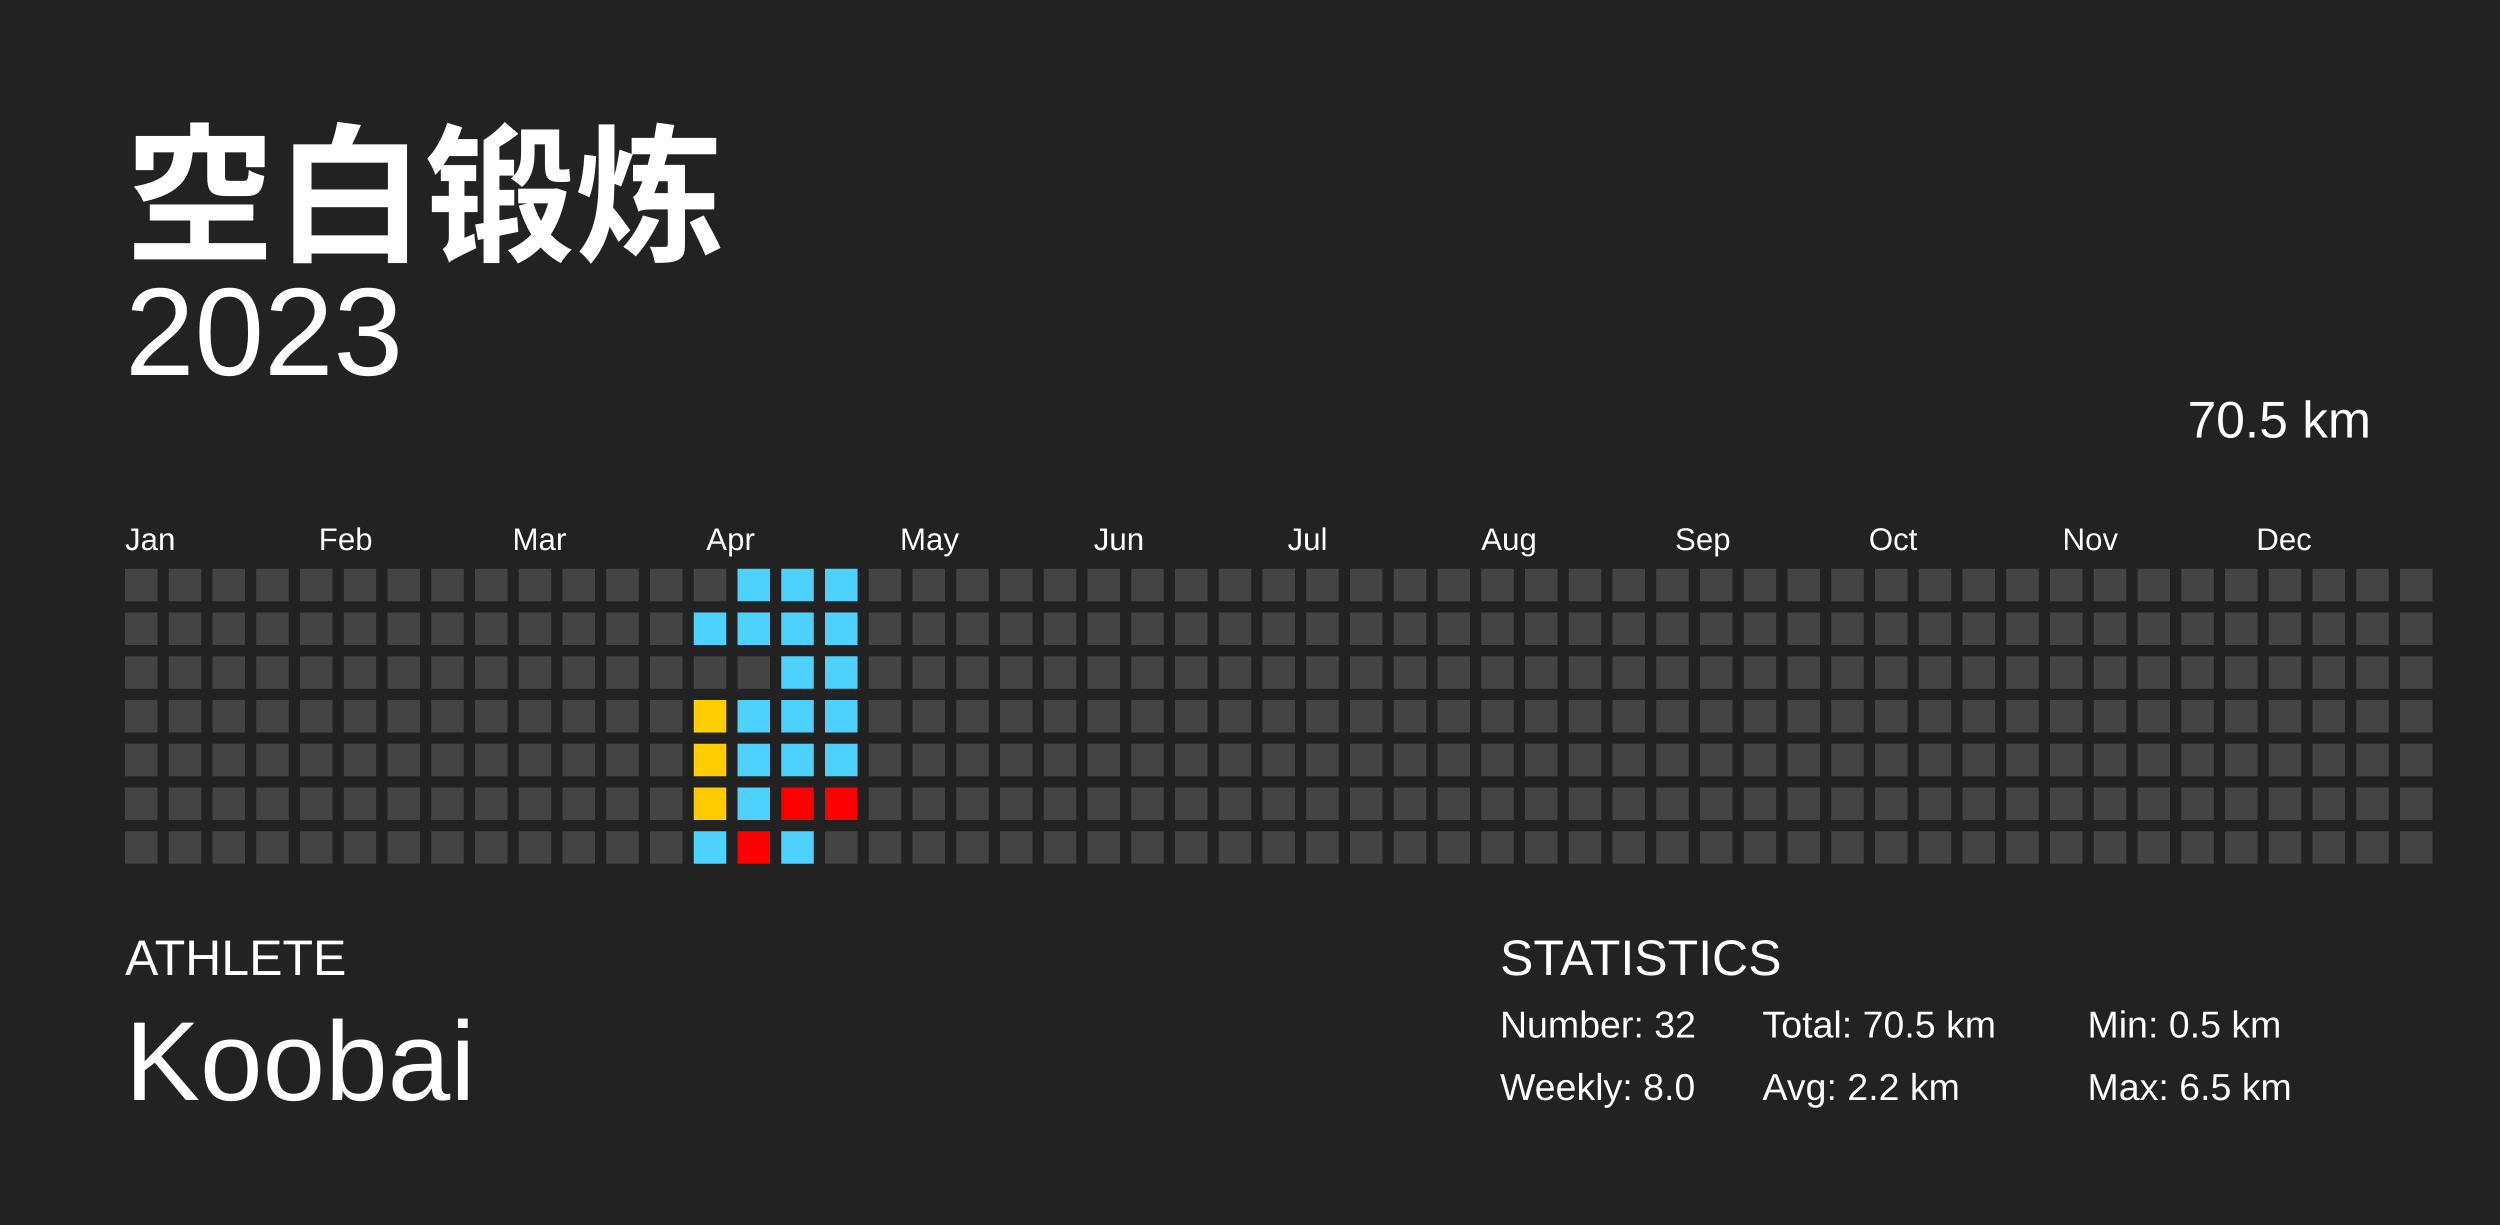
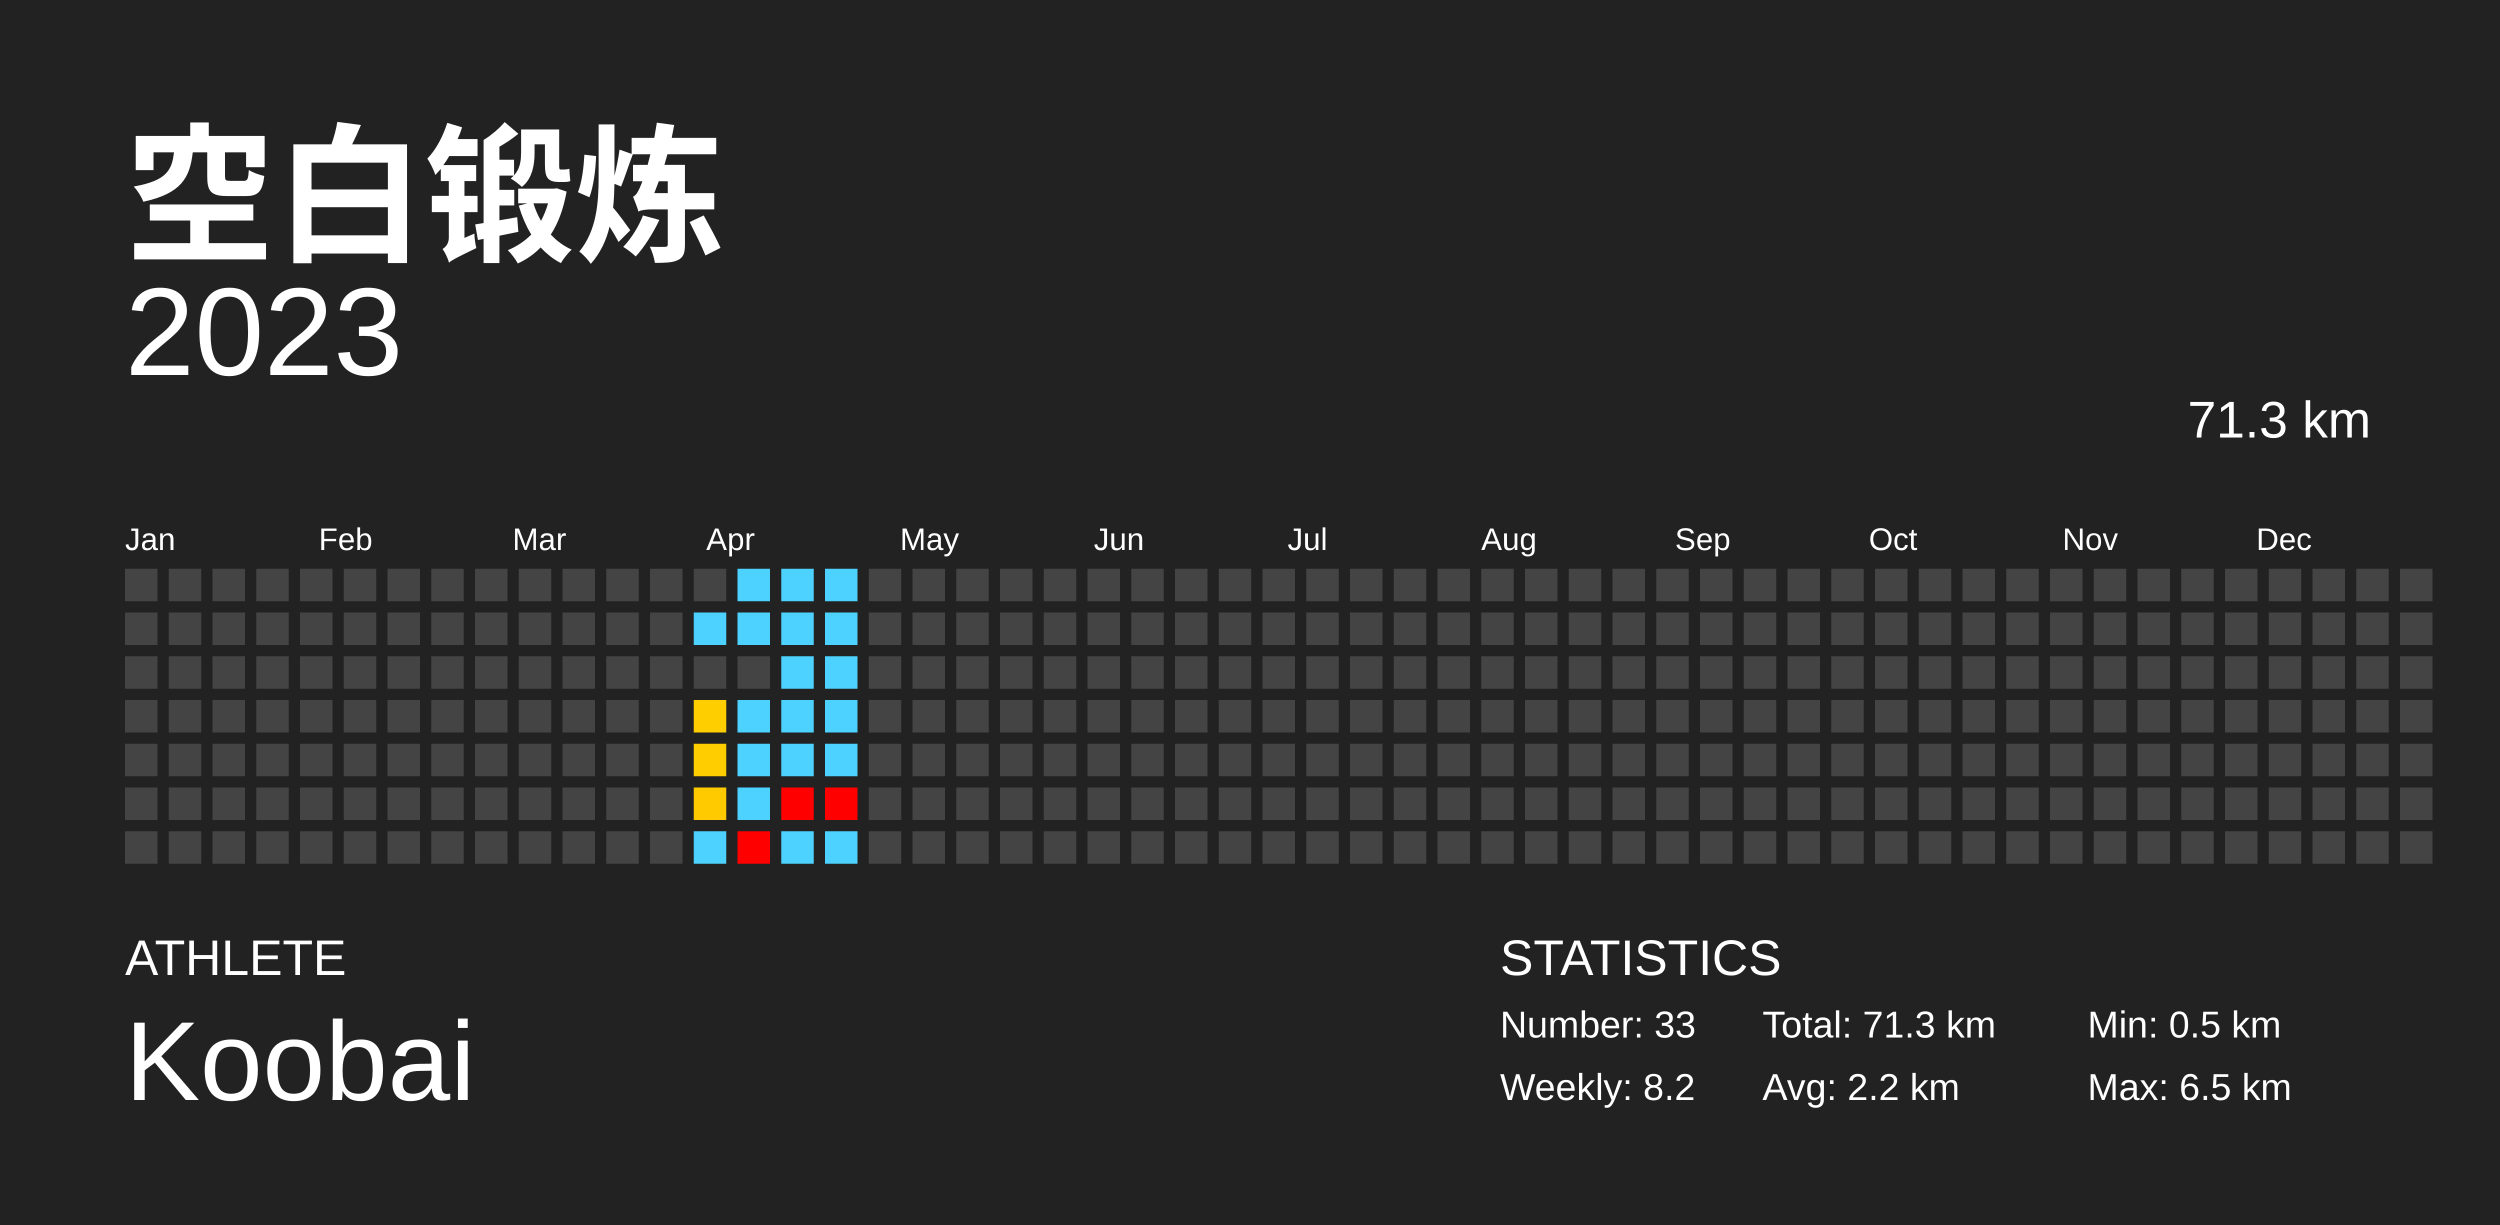
<svg xmlns="http://www.w3.org/2000/svg" baseProfile="full" height="98mm" version="1.1" viewBox="0,0,200,98" width="200mm">
  <defs />
  <rect fill="#222222" height="98" width="200" x="0" y="0" />
  <text fill="#FFFFFF" style="font-size:12px; font-family:Arial; font-weight:bold;" x="10" y="20">空白锻炼</text>
  <text fill="#FFFFFF" style="font-size:4px; font-family:Arial" x="10" y="78">ATHLETE</text>
  <text fill="#FFFFFF" style="font-size:9px; font-family:Arial" x="10" y="88">Koobai</text>
  <text fill="#FFFFFF" style="font-size:4px; font-family:Arial" x="120" y="78">STATISTICS</text>
-   <text fill="#FFFFFF" style="font-size:3px; font-family:Arial" x="120" y="83">Number: 32</text>
-   <text fill="#FFFFFF" style="font-size:3px; font-family:Arial" x="120" y="88">Weekly: 8.0</text>
-   <text fill="#FFFFFF" style="font-size:3px; font-family:Arial" x="141" y="83">Total: 70.5 km</text>
+   <text fill="#FFFFFF" style="font-size:3px; font-family:Arial" x="120" y="83">Number: 33</text>
+   <text fill="#FFFFFF" style="font-size:3px; font-family:Arial" x="120" y="88">Weekly: 8.2</text>
+   <text fill="#FFFFFF" style="font-size:3px; font-family:Arial" x="141" y="83">Total: 71.3 km</text>
  <text fill="#FFFFFF" style="font-size:3px; font-family:Arial" x="141" y="88">Avg: 2.2 km</text>
  <text fill="#FFFFFF" style="font-size:3px; font-family:Arial" x="167" y="83">Min: 0.5 km</text>
  <text fill="#FFFFFF" style="font-size:3px; font-family:Arial" x="167" y="88">Max: 6.5 km</text>
  <text alignment-baseline="hanging" fill="#FFFFFF" style="font-size:10.0px; font-family:Arial;" x="10" y="30">2023</text>
-   <text alignment-baseline="hanging" fill="#FFFFFF" style="font-size:4.125px; font-family:Arial;" x="175" y="35">70.5 km</text>
+   <text alignment-baseline="hanging" fill="#FFFFFF" style="font-size:4.125px; font-family:Arial;" x="175" y="35">71.3 km</text>
  <text fill="#FFFFFF" style="font-size:2.5px; font-family:Arial" x="10.0" y="44">Jan</text>
  <text fill="#FFFFFF" style="font-size:2.5px; font-family:Arial" x="25.5" y="44">Feb</text>
  <text fill="#FFFFFF" style="font-size:2.5px; font-family:Arial" x="41.0" y="44">Mar</text>
  <text fill="#FFFFFF" style="font-size:2.5px; font-family:Arial" x="56.5" y="44">Apr</text>
  <text fill="#FFFFFF" style="font-size:2.5px; font-family:Arial" x="72.0" y="44">May</text>
  <text fill="#FFFFFF" style="font-size:2.5px; font-family:Arial" x="87.5" y="44">Jun</text>
  <text fill="#FFFFFF" style="font-size:2.5px; font-family:Arial" x="103.0" y="44">Jul</text>
  <text fill="#FFFFFF" style="font-size:2.5px; font-family:Arial" x="118.5" y="44">Aug</text>
  <text fill="#FFFFFF" style="font-size:2.5px; font-family:Arial" x="134.0" y="44">Sep</text>
  <text fill="#FFFFFF" style="font-size:2.5px; font-family:Arial" x="149.5" y="44">Oct</text>
  <text fill="#FFFFFF" style="font-size:2.5px; font-family:Arial" x="165.0" y="44">Nov</text>
  <text fill="#FFFFFF" style="font-size:2.5px; font-family:Arial" x="180.5" y="44">Dec</text>
  <rect fill="#444444" height="2.6" width="2.6" x="10.0" y="45.5" />
  <rect fill="#444444" height="2.6" width="2.6" x="10.0" y="49.0" />
  <rect fill="#444444" height="2.6" width="2.6" x="10.0" y="52.5" />
  <rect fill="#444444" height="2.6" width="2.6" x="10.0" y="56.0" />
  <rect fill="#444444" height="2.6" width="2.6" x="10.0" y="59.5" />
  <rect fill="#444444" height="2.6" width="2.6" x="10.0" y="63.0" />
  <rect fill="#444444" height="2.6" width="2.6" x="10.0" y="66.5" />
  <rect fill="#444444" height="2.6" width="2.6" x="13.5" y="45.5" />
  <rect fill="#444444" height="2.6" width="2.6" x="13.5" y="49.0" />
  <rect fill="#444444" height="2.6" width="2.6" x="13.5" y="52.5" />
  <rect fill="#444444" height="2.6" width="2.6" x="13.5" y="56.0" />
  <rect fill="#444444" height="2.6" width="2.6" x="13.5" y="59.5" />
  <rect fill="#444444" height="2.6" width="2.6" x="13.5" y="63.0" />
  <rect fill="#444444" height="2.6" width="2.6" x="13.5" y="66.5" />
  <rect fill="#444444" height="2.6" width="2.6" x="17.0" y="45.5" />
  <rect fill="#444444" height="2.6" width="2.6" x="17.0" y="49.0" />
  <rect fill="#444444" height="2.6" width="2.6" x="17.0" y="52.5" />
  <rect fill="#444444" height="2.6" width="2.6" x="17.0" y="56.0" />
  <rect fill="#444444" height="2.6" width="2.6" x="17.0" y="59.5" />
  <rect fill="#444444" height="2.6" width="2.6" x="17.0" y="63.0" />
  <rect fill="#444444" height="2.6" width="2.6" x="17.0" y="66.5" />
  <rect fill="#444444" height="2.6" width="2.6" x="20.5" y="45.5" />
  <rect fill="#444444" height="2.6" width="2.6" x="20.5" y="49.0" />
  <rect fill="#444444" height="2.6" width="2.6" x="20.5" y="52.5" />
  <rect fill="#444444" height="2.6" width="2.6" x="20.5" y="56.0" />
  <rect fill="#444444" height="2.6" width="2.6" x="20.5" y="59.5" />
  <rect fill="#444444" height="2.6" width="2.6" x="20.5" y="63.0" />
  <rect fill="#444444" height="2.6" width="2.6" x="20.5" y="66.5" />
  <rect fill="#444444" height="2.6" width="2.6" x="24.0" y="45.5" />
  <rect fill="#444444" height="2.6" width="2.6" x="24.0" y="49.0" />
  <rect fill="#444444" height="2.6" width="2.6" x="24.0" y="52.5" />
  <rect fill="#444444" height="2.6" width="2.6" x="24.0" y="56.0" />
  <rect fill="#444444" height="2.6" width="2.6" x="24.0" y="59.5" />
  <rect fill="#444444" height="2.6" width="2.6" x="24.0" y="63.0" />
  <rect fill="#444444" height="2.6" width="2.6" x="24.0" y="66.5" />
  <rect fill="#444444" height="2.6" width="2.6" x="27.5" y="45.5" />
  <rect fill="#444444" height="2.6" width="2.6" x="27.5" y="49.0" />
  <rect fill="#444444" height="2.6" width="2.6" x="27.5" y="52.5" />
  <rect fill="#444444" height="2.6" width="2.6" x="27.5" y="56.0" />
  <rect fill="#444444" height="2.6" width="2.6" x="27.5" y="59.5" />
  <rect fill="#444444" height="2.6" width="2.6" x="27.5" y="63.0" />
  <rect fill="#444444" height="2.6" width="2.6" x="27.5" y="66.5" />
  <rect fill="#444444" height="2.6" width="2.6" x="31.0" y="45.5" />
  <rect fill="#444444" height="2.6" width="2.6" x="31.0" y="49.0" />
  <rect fill="#444444" height="2.6" width="2.6" x="31.0" y="52.5" />
  <rect fill="#444444" height="2.6" width="2.6" x="31.0" y="56.0" />
  <rect fill="#444444" height="2.6" width="2.6" x="31.0" y="59.5" />
  <rect fill="#444444" height="2.6" width="2.6" x="31.0" y="63.0" />
  <rect fill="#444444" height="2.6" width="2.6" x="31.0" y="66.5" />
  <rect fill="#444444" height="2.6" width="2.6" x="34.5" y="45.5" />
  <rect fill="#444444" height="2.6" width="2.6" x="34.5" y="49.0" />
  <rect fill="#444444" height="2.6" width="2.6" x="34.5" y="52.5" />
  <rect fill="#444444" height="2.6" width="2.6" x="34.5" y="56.0" />
  <rect fill="#444444" height="2.6" width="2.6" x="34.5" y="59.5" />
  <rect fill="#444444" height="2.6" width="2.6" x="34.5" y="63.0" />
  <rect fill="#444444" height="2.6" width="2.6" x="34.5" y="66.5" />
  <rect fill="#444444" height="2.6" width="2.6" x="38.0" y="45.5" />
  <rect fill="#444444" height="2.6" width="2.6" x="38.0" y="49.0" />
  <rect fill="#444444" height="2.6" width="2.6" x="38.0" y="52.5" />
  <rect fill="#444444" height="2.6" width="2.6" x="38.0" y="56.0" />
  <rect fill="#444444" height="2.6" width="2.6" x="38.0" y="59.5" />
  <rect fill="#444444" height="2.6" width="2.6" x="38.0" y="63.0" />
  <rect fill="#444444" height="2.6" width="2.6" x="38.0" y="66.5" />
  <rect fill="#444444" height="2.6" width="2.6" x="41.5" y="45.5" />
  <rect fill="#444444" height="2.6" width="2.6" x="41.5" y="49.0" />
  <rect fill="#444444" height="2.6" width="2.6" x="41.5" y="52.5" />
  <rect fill="#444444" height="2.6" width="2.6" x="41.5" y="56.0" />
  <rect fill="#444444" height="2.6" width="2.6" x="41.5" y="59.5" />
  <rect fill="#444444" height="2.6" width="2.6" x="41.5" y="63.0" />
  <rect fill="#444444" height="2.6" width="2.6" x="41.5" y="66.5" />
  <rect fill="#444444" height="2.6" width="2.6" x="45.0" y="45.5" />
  <rect fill="#444444" height="2.6" width="2.6" x="45.0" y="49.0" />
  <rect fill="#444444" height="2.6" width="2.6" x="45.0" y="52.5" />
  <rect fill="#444444" height="2.6" width="2.6" x="45.0" y="56.0" />
  <rect fill="#444444" height="2.6" width="2.6" x="45.0" y="59.5" />
  <rect fill="#444444" height="2.6" width="2.6" x="45.0" y="63.0" />
  <rect fill="#444444" height="2.6" width="2.6" x="45.0" y="66.5" />
  <rect fill="#444444" height="2.6" width="2.6" x="48.5" y="45.5" />
  <rect fill="#444444" height="2.6" width="2.6" x="48.5" y="49.0" />
  <rect fill="#444444" height="2.6" width="2.6" x="48.5" y="52.5" />
  <rect fill="#444444" height="2.6" width="2.6" x="48.5" y="56.0" />
  <rect fill="#444444" height="2.6" width="2.6" x="48.5" y="59.5" />
  <rect fill="#444444" height="2.6" width="2.6" x="48.5" y="63.0" />
  <rect fill="#444444" height="2.6" width="2.6" x="48.5" y="66.5" />
  <rect fill="#444444" height="2.6" width="2.6" x="52.0" y="45.5" />
  <rect fill="#444444" height="2.6" width="2.6" x="52.0" y="49.0" />
  <rect fill="#444444" height="2.6" width="2.6" x="52.0" y="52.5" />
  <rect fill="#444444" height="2.6" width="2.6" x="52.0" y="56.0" />
  <rect fill="#444444" height="2.6" width="2.6" x="52.0" y="59.5" />
  <rect fill="#444444" height="2.6" width="2.6" x="52.0" y="63.0" />
  <rect fill="#444444" height="2.6" width="2.6" x="52.0" y="66.5" />
  <rect fill="#444444" height="2.6" width="2.6" x="55.5" y="45.5" />
  <rect fill="#4dd2ff" height="2.6" width="2.6" x="55.5" y="49.0" />
  <rect fill="#444444" height="2.6" width="2.6" x="55.5" y="52.5" />
  <rect fill="#ffce00" height="2.6" width="2.6" x="55.5" y="56.0" />
  <rect fill="#ffcd00" height="2.6" width="2.6" x="55.5" y="59.5" />
  <rect fill="#ffcb00" height="2.6" width="2.6" x="55.5" y="63.0" />
  <rect fill="#4dd2ff" height="2.6" width="2.6" x="55.5" y="66.5" />
  <rect fill="#4dd2ff" height="2.6" width="2.6" x="59.0" y="45.5" />
  <rect fill="#4dd2ff" height="2.6" width="2.6" x="59.0" y="49.0" />
  <rect fill="#444444" height="2.6" width="2.6" x="59.0" y="52.5" />
  <rect fill="#4dd2ff" height="2.6" width="2.6" x="59.0" y="56.0" />
  <rect fill="#4dd2ff" height="2.6" width="2.6" x="59.0" y="59.5" />
  <rect fill="#4dd2ff" height="2.6" width="2.6" x="59.0" y="63.0" />
  <rect fill="red" height="2.6" width="2.6" x="59.0" y="66.5" />
  <rect fill="#4dd2ff" height="2.6" width="2.6" x="62.5" y="45.5" />
  <rect fill="#4dd2ff" height="2.6" width="2.6" x="62.5" y="49.0" />
  <rect fill="#4dd2ff" height="2.6" width="2.6" x="62.5" y="52.5" />
  <rect fill="#4dd2ff" height="2.6" width="2.6" x="62.5" y="56.0" />
  <rect fill="#4dd2ff" height="2.6" width="2.6" x="62.5" y="59.5" />
  <rect fill="red" height="2.6" width="2.6" x="62.5" y="63.0" />
  <rect fill="#4dd2ff" height="2.6" width="2.6" x="62.5" y="66.5" />
  <rect fill="#4dd2ff" height="2.6" width="2.6" x="66.0" y="45.5" />
  <rect fill="#4dd2ff" height="2.6" width="2.6" x="66.0" y="49.0" />
  <rect fill="#4dd2ff" height="2.6" width="2.6" x="66.0" y="52.5" />
  <rect fill="#4dd2ff" height="2.6" width="2.6" x="66.0" y="56.0" />
  <rect fill="#4dd2ff" height="2.6" width="2.6" x="66.0" y="59.5" />
  <rect fill="red" height="2.6" width="2.6" x="66.0" y="63.0" />
-   <rect fill="#444444" height="2.6" width="2.6" x="66.0" y="66.5" />
+   <rect fill="#4dd2ff" height="2.6" width="2.6" x="66.0" y="66.5" />
  <rect fill="#444444" height="2.6" width="2.6" x="69.5" y="45.5" />
  <rect fill="#444444" height="2.6" width="2.6" x="69.5" y="49.0" />
  <rect fill="#444444" height="2.6" width="2.6" x="69.5" y="52.5" />
  <rect fill="#444444" height="2.6" width="2.6" x="69.5" y="56.0" />
  <rect fill="#444444" height="2.6" width="2.6" x="69.5" y="59.5" />
  <rect fill="#444444" height="2.6" width="2.6" x="69.5" y="63.0" />
  <rect fill="#444444" height="2.6" width="2.6" x="69.5" y="66.5" />
  <rect fill="#444444" height="2.6" width="2.6" x="73.0" y="45.5" />
  <rect fill="#444444" height="2.6" width="2.6" x="73.0" y="49.0" />
  <rect fill="#444444" height="2.6" width="2.6" x="73.0" y="52.5" />
  <rect fill="#444444" height="2.6" width="2.6" x="73.0" y="56.0" />
  <rect fill="#444444" height="2.6" width="2.6" x="73.0" y="59.5" />
  <rect fill="#444444" height="2.6" width="2.6" x="73.0" y="63.0" />
  <rect fill="#444444" height="2.6" width="2.6" x="73.0" y="66.5" />
  <rect fill="#444444" height="2.6" width="2.6" x="76.5" y="45.5" />
  <rect fill="#444444" height="2.6" width="2.6" x="76.5" y="49.0" />
  <rect fill="#444444" height="2.6" width="2.6" x="76.5" y="52.5" />
  <rect fill="#444444" height="2.6" width="2.6" x="76.5" y="56.0" />
  <rect fill="#444444" height="2.6" width="2.6" x="76.5" y="59.5" />
  <rect fill="#444444" height="2.6" width="2.6" x="76.5" y="63.0" />
  <rect fill="#444444" height="2.6" width="2.6" x="76.5" y="66.5" />
  <rect fill="#444444" height="2.6" width="2.6" x="80.0" y="45.5" />
  <rect fill="#444444" height="2.6" width="2.6" x="80.0" y="49.0" />
  <rect fill="#444444" height="2.6" width="2.6" x="80.0" y="52.5" />
  <rect fill="#444444" height="2.6" width="2.6" x="80.0" y="56.0" />
  <rect fill="#444444" height="2.6" width="2.6" x="80.0" y="59.5" />
  <rect fill="#444444" height="2.6" width="2.6" x="80.0" y="63.0" />
  <rect fill="#444444" height="2.6" width="2.6" x="80.0" y="66.5" />
  <rect fill="#444444" height="2.6" width="2.6" x="83.5" y="45.5" />
  <rect fill="#444444" height="2.6" width="2.6" x="83.5" y="49.0" />
  <rect fill="#444444" height="2.6" width="2.6" x="83.5" y="52.5" />
  <rect fill="#444444" height="2.6" width="2.6" x="83.5" y="56.0" />
  <rect fill="#444444" height="2.6" width="2.6" x="83.5" y="59.5" />
  <rect fill="#444444" height="2.6" width="2.6" x="83.5" y="63.0" />
  <rect fill="#444444" height="2.6" width="2.6" x="83.5" y="66.5" />
  <rect fill="#444444" height="2.6" width="2.6" x="87.0" y="45.5" />
  <rect fill="#444444" height="2.6" width="2.6" x="87.0" y="49.0" />
  <rect fill="#444444" height="2.6" width="2.6" x="87.0" y="52.5" />
  <rect fill="#444444" height="2.6" width="2.6" x="87.0" y="56.0" />
  <rect fill="#444444" height="2.6" width="2.6" x="87.0" y="59.5" />
  <rect fill="#444444" height="2.6" width="2.6" x="87.0" y="63.0" />
  <rect fill="#444444" height="2.6" width="2.6" x="87.0" y="66.5" />
  <rect fill="#444444" height="2.6" width="2.6" x="90.5" y="45.5" />
  <rect fill="#444444" height="2.6" width="2.6" x="90.5" y="49.0" />
  <rect fill="#444444" height="2.6" width="2.6" x="90.5" y="52.5" />
  <rect fill="#444444" height="2.6" width="2.6" x="90.5" y="56.0" />
  <rect fill="#444444" height="2.6" width="2.6" x="90.5" y="59.5" />
  <rect fill="#444444" height="2.6" width="2.6" x="90.5" y="63.0" />
  <rect fill="#444444" height="2.6" width="2.6" x="90.5" y="66.5" />
  <rect fill="#444444" height="2.6" width="2.6" x="94.0" y="45.5" />
  <rect fill="#444444" height="2.6" width="2.6" x="94.0" y="49.0" />
  <rect fill="#444444" height="2.6" width="2.6" x="94.0" y="52.5" />
  <rect fill="#444444" height="2.6" width="2.6" x="94.0" y="56.0" />
  <rect fill="#444444" height="2.6" width="2.6" x="94.0" y="59.5" />
  <rect fill="#444444" height="2.6" width="2.6" x="94.0" y="63.0" />
  <rect fill="#444444" height="2.6" width="2.6" x="94.0" y="66.5" />
  <rect fill="#444444" height="2.6" width="2.6" x="97.5" y="45.5" />
  <rect fill="#444444" height="2.6" width="2.6" x="97.5" y="49.0" />
  <rect fill="#444444" height="2.6" width="2.6" x="97.5" y="52.5" />
  <rect fill="#444444" height="2.6" width="2.6" x="97.5" y="56.0" />
  <rect fill="#444444" height="2.6" width="2.6" x="97.5" y="59.5" />
  <rect fill="#444444" height="2.6" width="2.6" x="97.5" y="63.0" />
  <rect fill="#444444" height="2.6" width="2.6" x="97.5" y="66.5" />
  <rect fill="#444444" height="2.6" width="2.6" x="101.0" y="45.5" />
  <rect fill="#444444" height="2.6" width="2.6" x="101.0" y="49.0" />
  <rect fill="#444444" height="2.6" width="2.6" x="101.0" y="52.5" />
  <rect fill="#444444" height="2.6" width="2.6" x="101.0" y="56.0" />
  <rect fill="#444444" height="2.6" width="2.6" x="101.0" y="59.5" />
  <rect fill="#444444" height="2.6" width="2.6" x="101.0" y="63.0" />
  <rect fill="#444444" height="2.6" width="2.6" x="101.0" y="66.5" />
  <rect fill="#444444" height="2.6" width="2.6" x="104.5" y="45.5" />
  <rect fill="#444444" height="2.6" width="2.6" x="104.5" y="49.0" />
  <rect fill="#444444" height="2.6" width="2.6" x="104.5" y="52.5" />
  <rect fill="#444444" height="2.6" width="2.6" x="104.5" y="56.0" />
  <rect fill="#444444" height="2.6" width="2.6" x="104.5" y="59.5" />
  <rect fill="#444444" height="2.6" width="2.6" x="104.5" y="63.0" />
  <rect fill="#444444" height="2.6" width="2.6" x="104.5" y="66.5" />
  <rect fill="#444444" height="2.6" width="2.6" x="108.0" y="45.5" />
  <rect fill="#444444" height="2.6" width="2.6" x="108.0" y="49.0" />
  <rect fill="#444444" height="2.6" width="2.6" x="108.0" y="52.5" />
  <rect fill="#444444" height="2.6" width="2.6" x="108.0" y="56.0" />
  <rect fill="#444444" height="2.6" width="2.6" x="108.0" y="59.5" />
  <rect fill="#444444" height="2.6" width="2.6" x="108.0" y="63.0" />
  <rect fill="#444444" height="2.6" width="2.6" x="108.0" y="66.5" />
  <rect fill="#444444" height="2.6" width="2.6" x="111.5" y="45.5" />
  <rect fill="#444444" height="2.6" width="2.6" x="111.5" y="49.0" />
  <rect fill="#444444" height="2.6" width="2.6" x="111.5" y="52.5" />
  <rect fill="#444444" height="2.6" width="2.6" x="111.5" y="56.0" />
  <rect fill="#444444" height="2.6" width="2.6" x="111.5" y="59.5" />
  <rect fill="#444444" height="2.6" width="2.6" x="111.5" y="63.0" />
  <rect fill="#444444" height="2.6" width="2.6" x="111.5" y="66.5" />
  <rect fill="#444444" height="2.6" width="2.6" x="115.0" y="45.5" />
  <rect fill="#444444" height="2.6" width="2.6" x="115.0" y="49.0" />
  <rect fill="#444444" height="2.6" width="2.6" x="115.0" y="52.5" />
  <rect fill="#444444" height="2.6" width="2.6" x="115.0" y="56.0" />
  <rect fill="#444444" height="2.6" width="2.6" x="115.0" y="59.5" />
  <rect fill="#444444" height="2.6" width="2.6" x="115.0" y="63.0" />
  <rect fill="#444444" height="2.6" width="2.6" x="115.0" y="66.5" />
  <rect fill="#444444" height="2.6" width="2.6" x="118.5" y="45.5" />
  <rect fill="#444444" height="2.6" width="2.6" x="118.5" y="49.0" />
  <rect fill="#444444" height="2.6" width="2.6" x="118.5" y="52.5" />
  <rect fill="#444444" height="2.6" width="2.6" x="118.5" y="56.0" />
  <rect fill="#444444" height="2.6" width="2.6" x="118.5" y="59.5" />
  <rect fill="#444444" height="2.6" width="2.6" x="118.5" y="63.0" />
  <rect fill="#444444" height="2.6" width="2.6" x="118.5" y="66.5" />
  <rect fill="#444444" height="2.6" width="2.6" x="122.0" y="45.5" />
  <rect fill="#444444" height="2.6" width="2.6" x="122.0" y="49.0" />
  <rect fill="#444444" height="2.6" width="2.6" x="122.0" y="52.5" />
  <rect fill="#444444" height="2.6" width="2.6" x="122.0" y="56.0" />
  <rect fill="#444444" height="2.6" width="2.6" x="122.0" y="59.5" />
  <rect fill="#444444" height="2.6" width="2.6" x="122.0" y="63.0" />
  <rect fill="#444444" height="2.6" width="2.6" x="122.0" y="66.5" />
  <rect fill="#444444" height="2.6" width="2.6" x="125.5" y="45.5" />
  <rect fill="#444444" height="2.6" width="2.6" x="125.5" y="49.0" />
  <rect fill="#444444" height="2.6" width="2.6" x="125.5" y="52.5" />
  <rect fill="#444444" height="2.6" width="2.6" x="125.5" y="56.0" />
  <rect fill="#444444" height="2.6" width="2.6" x="125.5" y="59.5" />
  <rect fill="#444444" height="2.6" width="2.6" x="125.5" y="63.0" />
  <rect fill="#444444" height="2.6" width="2.6" x="125.5" y="66.5" />
  <rect fill="#444444" height="2.6" width="2.6" x="129.0" y="45.5" />
  <rect fill="#444444" height="2.6" width="2.6" x="129.0" y="49.0" />
  <rect fill="#444444" height="2.6" width="2.6" x="129.0" y="52.5" />
  <rect fill="#444444" height="2.6" width="2.6" x="129.0" y="56.0" />
  <rect fill="#444444" height="2.6" width="2.6" x="129.0" y="59.5" />
  <rect fill="#444444" height="2.6" width="2.6" x="129.0" y="63.0" />
  <rect fill="#444444" height="2.6" width="2.6" x="129.0" y="66.5" />
  <rect fill="#444444" height="2.6" width="2.6" x="132.5" y="45.5" />
  <rect fill="#444444" height="2.6" width="2.6" x="132.5" y="49.0" />
  <rect fill="#444444" height="2.6" width="2.6" x="132.5" y="52.5" />
  <rect fill="#444444" height="2.6" width="2.6" x="132.5" y="56.0" />
  <rect fill="#444444" height="2.6" width="2.6" x="132.5" y="59.5" />
  <rect fill="#444444" height="2.6" width="2.6" x="132.5" y="63.0" />
  <rect fill="#444444" height="2.6" width="2.6" x="132.5" y="66.5" />
  <rect fill="#444444" height="2.6" width="2.6" x="136.0" y="45.5" />
  <rect fill="#444444" height="2.6" width="2.6" x="136.0" y="49.0" />
  <rect fill="#444444" height="2.6" width="2.6" x="136.0" y="52.5" />
  <rect fill="#444444" height="2.6" width="2.6" x="136.0" y="56.0" />
  <rect fill="#444444" height="2.6" width="2.6" x="136.0" y="59.5" />
  <rect fill="#444444" height="2.6" width="2.6" x="136.0" y="63.0" />
  <rect fill="#444444" height="2.6" width="2.6" x="136.0" y="66.5" />
  <rect fill="#444444" height="2.6" width="2.6" x="139.5" y="45.5" />
  <rect fill="#444444" height="2.6" width="2.6" x="139.5" y="49.0" />
  <rect fill="#444444" height="2.6" width="2.6" x="139.5" y="52.5" />
  <rect fill="#444444" height="2.6" width="2.6" x="139.5" y="56.0" />
  <rect fill="#444444" height="2.6" width="2.6" x="139.5" y="59.5" />
  <rect fill="#444444" height="2.6" width="2.6" x="139.5" y="63.0" />
  <rect fill="#444444" height="2.6" width="2.6" x="139.5" y="66.5" />
  <rect fill="#444444" height="2.6" width="2.6" x="143.0" y="45.5" />
  <rect fill="#444444" height="2.6" width="2.6" x="143.0" y="49.0" />
  <rect fill="#444444" height="2.6" width="2.6" x="143.0" y="52.5" />
  <rect fill="#444444" height="2.6" width="2.6" x="143.0" y="56.0" />
  <rect fill="#444444" height="2.6" width="2.6" x="143.0" y="59.5" />
  <rect fill="#444444" height="2.6" width="2.6" x="143.0" y="63.0" />
  <rect fill="#444444" height="2.6" width="2.6" x="143.0" y="66.5" />
  <rect fill="#444444" height="2.6" width="2.6" x="146.5" y="45.5" />
  <rect fill="#444444" height="2.6" width="2.6" x="146.5" y="49.0" />
  <rect fill="#444444" height="2.6" width="2.6" x="146.5" y="52.5" />
  <rect fill="#444444" height="2.6" width="2.6" x="146.5" y="56.0" />
  <rect fill="#444444" height="2.6" width="2.6" x="146.5" y="59.5" />
  <rect fill="#444444" height="2.6" width="2.6" x="146.5" y="63.0" />
  <rect fill="#444444" height="2.6" width="2.6" x="146.5" y="66.5" />
  <rect fill="#444444" height="2.6" width="2.6" x="150.0" y="45.5" />
  <rect fill="#444444" height="2.6" width="2.6" x="150.0" y="49.0" />
  <rect fill="#444444" height="2.6" width="2.6" x="150.0" y="52.5" />
  <rect fill="#444444" height="2.6" width="2.6" x="150.0" y="56.0" />
  <rect fill="#444444" height="2.6" width="2.6" x="150.0" y="59.5" />
  <rect fill="#444444" height="2.6" width="2.6" x="150.0" y="63.0" />
  <rect fill="#444444" height="2.6" width="2.6" x="150.0" y="66.5" />
  <rect fill="#444444" height="2.6" width="2.6" x="153.5" y="45.5" />
  <rect fill="#444444" height="2.6" width="2.6" x="153.5" y="49.0" />
  <rect fill="#444444" height="2.6" width="2.6" x="153.5" y="52.5" />
  <rect fill="#444444" height="2.6" width="2.6" x="153.5" y="56.0" />
  <rect fill="#444444" height="2.6" width="2.6" x="153.5" y="59.5" />
  <rect fill="#444444" height="2.6" width="2.6" x="153.5" y="63.0" />
  <rect fill="#444444" height="2.6" width="2.6" x="153.5" y="66.5" />
  <rect fill="#444444" height="2.6" width="2.6" x="157.0" y="45.5" />
  <rect fill="#444444" height="2.6" width="2.6" x="157.0" y="49.0" />
  <rect fill="#444444" height="2.6" width="2.6" x="157.0" y="52.5" />
  <rect fill="#444444" height="2.6" width="2.6" x="157.0" y="56.0" />
  <rect fill="#444444" height="2.6" width="2.6" x="157.0" y="59.5" />
  <rect fill="#444444" height="2.6" width="2.6" x="157.0" y="63.0" />
  <rect fill="#444444" height="2.6" width="2.6" x="157.0" y="66.5" />
  <rect fill="#444444" height="2.6" width="2.6" x="160.5" y="45.5" />
  <rect fill="#444444" height="2.6" width="2.6" x="160.5" y="49.0" />
  <rect fill="#444444" height="2.6" width="2.6" x="160.5" y="52.5" />
  <rect fill="#444444" height="2.6" width="2.6" x="160.5" y="56.0" />
  <rect fill="#444444" height="2.6" width="2.6" x="160.5" y="59.5" />
  <rect fill="#444444" height="2.6" width="2.6" x="160.5" y="63.0" />
  <rect fill="#444444" height="2.6" width="2.6" x="160.5" y="66.5" />
  <rect fill="#444444" height="2.6" width="2.6" x="164.0" y="45.5" />
  <rect fill="#444444" height="2.6" width="2.6" x="164.0" y="49.0" />
  <rect fill="#444444" height="2.6" width="2.6" x="164.0" y="52.5" />
  <rect fill="#444444" height="2.6" width="2.6" x="164.0" y="56.0" />
  <rect fill="#444444" height="2.6" width="2.6" x="164.0" y="59.5" />
  <rect fill="#444444" height="2.6" width="2.6" x="164.0" y="63.0" />
  <rect fill="#444444" height="2.6" width="2.6" x="164.0" y="66.5" />
  <rect fill="#444444" height="2.6" width="2.6" x="167.5" y="45.5" />
  <rect fill="#444444" height="2.6" width="2.6" x="167.5" y="49.0" />
  <rect fill="#444444" height="2.6" width="2.6" x="167.5" y="52.5" />
  <rect fill="#444444" height="2.6" width="2.6" x="167.5" y="56.0" />
  <rect fill="#444444" height="2.6" width="2.6" x="167.5" y="59.5" />
  <rect fill="#444444" height="2.6" width="2.6" x="167.5" y="63.0" />
  <rect fill="#444444" height="2.6" width="2.6" x="167.5" y="66.5" />
  <rect fill="#444444" height="2.6" width="2.6" x="171.0" y="45.5" />
  <rect fill="#444444" height="2.6" width="2.6" x="171.0" y="49.0" />
  <rect fill="#444444" height="2.6" width="2.6" x="171.0" y="52.5" />
  <rect fill="#444444" height="2.6" width="2.6" x="171.0" y="56.0" />
  <rect fill="#444444" height="2.6" width="2.6" x="171.0" y="59.5" />
  <rect fill="#444444" height="2.6" width="2.6" x="171.0" y="63.0" />
  <rect fill="#444444" height="2.6" width="2.6" x="171.0" y="66.5" />
  <rect fill="#444444" height="2.6" width="2.6" x="174.5" y="45.5" />
  <rect fill="#444444" height="2.6" width="2.6" x="174.5" y="49.0" />
  <rect fill="#444444" height="2.6" width="2.6" x="174.5" y="52.5" />
  <rect fill="#444444" height="2.6" width="2.6" x="174.5" y="56.0" />
  <rect fill="#444444" height="2.6" width="2.6" x="174.5" y="59.5" />
  <rect fill="#444444" height="2.6" width="2.6" x="174.5" y="63.0" />
  <rect fill="#444444" height="2.6" width="2.6" x="174.5" y="66.5" />
  <rect fill="#444444" height="2.6" width="2.6" x="178.0" y="45.5" />
  <rect fill="#444444" height="2.6" width="2.6" x="178.0" y="49.0" />
  <rect fill="#444444" height="2.6" width="2.6" x="178.0" y="52.5" />
  <rect fill="#444444" height="2.6" width="2.6" x="178.0" y="56.0" />
  <rect fill="#444444" height="2.6" width="2.6" x="178.0" y="59.5" />
  <rect fill="#444444" height="2.6" width="2.6" x="178.0" y="63.0" />
  <rect fill="#444444" height="2.6" width="2.6" x="178.0" y="66.5" />
  <rect fill="#444444" height="2.6" width="2.6" x="181.5" y="45.5" />
  <rect fill="#444444" height="2.6" width="2.6" x="181.5" y="49.0" />
  <rect fill="#444444" height="2.6" width="2.6" x="181.5" y="52.5" />
  <rect fill="#444444" height="2.6" width="2.6" x="181.5" y="56.0" />
  <rect fill="#444444" height="2.6" width="2.6" x="181.5" y="59.5" />
  <rect fill="#444444" height="2.6" width="2.6" x="181.5" y="63.0" />
  <rect fill="#444444" height="2.6" width="2.6" x="181.5" y="66.5" />
  <rect fill="#444444" height="2.6" width="2.6" x="185.0" y="45.5" />
  <rect fill="#444444" height="2.6" width="2.6" x="185.0" y="49.0" />
  <rect fill="#444444" height="2.6" width="2.6" x="185.0" y="52.5" />
  <rect fill="#444444" height="2.6" width="2.6" x="185.0" y="56.0" />
  <rect fill="#444444" height="2.6" width="2.6" x="185.0" y="59.5" />
  <rect fill="#444444" height="2.6" width="2.6" x="185.0" y="63.0" />
  <rect fill="#444444" height="2.6" width="2.6" x="185.0" y="66.5" />
  <rect fill="#444444" height="2.6" width="2.6" x="188.5" y="45.5" />
  <rect fill="#444444" height="2.6" width="2.6" x="188.5" y="49.0" />
  <rect fill="#444444" height="2.6" width="2.6" x="188.5" y="52.5" />
  <rect fill="#444444" height="2.6" width="2.6" x="188.5" y="56.0" />
  <rect fill="#444444" height="2.6" width="2.6" x="188.5" y="59.5" />
  <rect fill="#444444" height="2.6" width="2.6" x="188.5" y="63.0" />
  <rect fill="#444444" height="2.6" width="2.6" x="188.5" y="66.5" />
  <rect fill="#444444" height="2.6" width="2.6" x="192.0" y="45.5" />
  <rect fill="#444444" height="2.6" width="2.6" x="192.0" y="49.0" />
  <rect fill="#444444" height="2.6" width="2.6" x="192.0" y="52.5" />
  <rect fill="#444444" height="2.6" width="2.6" x="192.0" y="56.0" />
  <rect fill="#444444" height="2.6" width="2.6" x="192.0" y="59.5" />
  <rect fill="#444444" height="2.6" width="2.6" x="192.0" y="63.0" />
  <rect fill="#444444" height="2.6" width="2.6" x="192.0" y="66.5" />
</svg>
